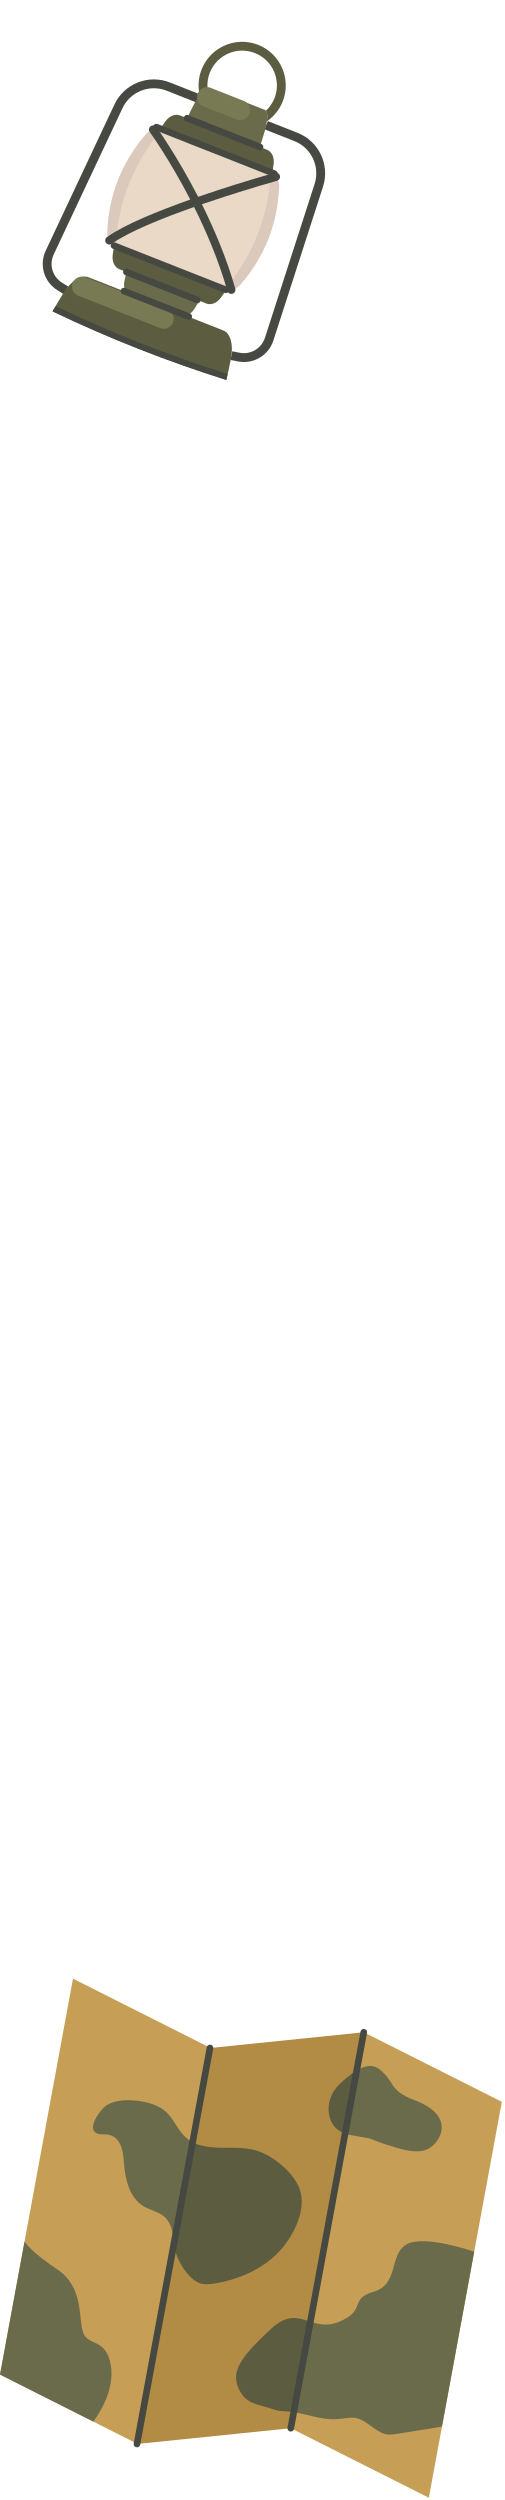
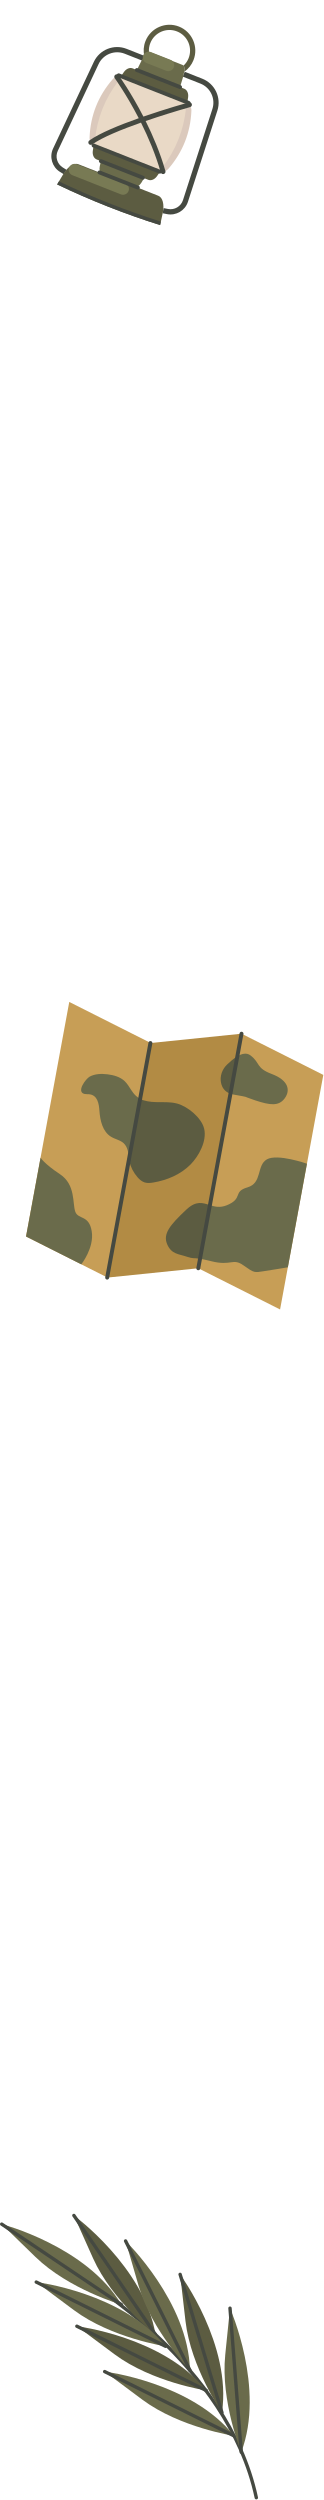
- <svg xmlns="http://www.w3.org/2000/svg" width="123" height="609" viewBox="0 0 123 609" fill="none">
-   <path d="M33.632 595.4 0 578.452 17.78 482l33.633 16.944-17.78 96.456Zm70.834 13.055L70.83 591.511l17.781-96.452 33.636 16.943-17.781 96.453Z" fill="#C79E56" />
-   <path d="m33.366 595.351 37.464-3.84 17.781-96.452-37.46 3.836-17.785 96.456Z" fill="#B28B44" />
-   <path d="M46.931 521.818 42.45 546.13c-.371-2.173-.679-4.467-2.23-5.976-1.426-1.358-3.558-1.685-5.236-2.706-3.502-2.106-4.526-6.678-4.808-10.75-.184-2.849-.777-6.505-4.362-6.757-.593-.045-1.186.019-1.764-.108-3.52-.841.533-6.261 2.132-7.129 2.196-1.186 4.827-1.238 7.308-.953 2.564.323 5.2 1.044 7.069 2.808 1.077 1.036 1.846 2.338 2.665 3.607.574.856 1.17 1.697 1.921 2.395a7.99 7.99 0 0 0 1.79 1.253l-.003.004Z" fill="#6A6B4B" />
-   <path d="M67.61 548.882c-4.058 4.065-9.56 6.403-15.217 7.357-1.198.21-2.448.345-3.608-.019-1.137-.361-2.083-1.179-2.882-2.08a15.513 15.513 0 0 1-3.469-6.719 4.655 4.655 0 0 1-.12-.623l4.595-24.916c1.91.935 4.177 1.224 6.336 1.299 2.995.079 6.047-.173 8.933.615 4.317 1.183 10.052 5.848 11.085 10.383 1.174 5.052-2.249 11.276-5.657 14.706l.004-.003Z" fill="#5C5C41" />
-   <path d="M106.407 521.589c-2.474 3.39-6.036 2.905-12.233.86-6.216-2.069-1.284-.969-8.889-2.369a7.498 7.498 0 0 1-1.227-.334l2.834-15.378c1.862-1.119 3.799-1.599 5.383-.406 4.162 3.176 2.158 5.191 8.832 7.688 6.67 2.518 7.755 6.542 5.3 9.939Z" fill="#6A6B4B" />
-   <path d="m86.892 504.368-2.834 15.378c-2.429-.844-3.48-2.631-3.866-4.467-.578-2.751.454-5.604 2.488-7.544 1.16-1.108 2.654-2.451 4.212-3.367Z" fill="#5C5C41" />
-   <path d="m115.517 548.514-7.853 42.599s-6.234 1.062-9.988 1.618c-3.757.574-3.799.784-8.24-2.399-4.462-3.186-4.92.361-13.137-1.692-2.196-.556-3.69-.853-4.752-1.025l4.07-22.071c2.007.649 4.14 1.193 6.95.056 6.904-2.83 2.29-5.552 8.491-7.353 6.175-1.783 3.66-9.016 7.965-11.509 4.306-2.492 16.498 1.776 16.498 1.776h-.004Z" fill="#6A6B4B" />
-   <path d="m75.612 565.547-4.069 22.072c-2.901-.47-2.672.045-5.303-.826-3.6-1.224-6.43-1.014-8.217-5.191-1.783-4.197 1.081-7.838 7.935-14.245 4.077-3.803 6.715-2.737 9.658-1.81h-.004Z" fill="#5C5C41" />
-   <path d="M22.735 589.897.007 578.445l5.972-32.397s1.46 2.462 7.97 6.775c6.53 4.32 5.097 12.09 6.31 15.431 1.215 3.318 5.622 1.209 6.752 8.014 1.133 6.783-4.276 13.629-4.276 13.629Z" fill="#6A6B4B" />
-   <path d="m51.15 498.895-17.784 96.456m55.245-100.292-17.78 96.452" stroke="#454941" stroke-width="1.62" stroke-linecap="round" stroke-linejoin="round" />
-   <path d="m56.16 87.688.42-2.118 1.78.356a5.382 5.382 0 0 0 6.176-3.624L76.64 44.8c1.363-4.22-.8-8.798-4.924-10.425l-7.266-2.868.79-2.004 7.266 2.867c5.178 2.044 7.897 7.794 6.186 13.09L66.588 82.963a7.535 7.535 0 0 1-8.65 5.077l-1.78-.356.002.005ZM15.522 71.652l-1.544-.957a7.541 7.541 0 0 1-2.851-9.615l16.767-35.66c2.368-5.039 8.28-7.383 13.458-5.34l7.266 2.868-.79 2.004-7.267-2.867c-4.123-1.627-8.83.24-10.717 4.253l-16.768 35.66a5.381 5.381 0 0 0 2.037 6.865l1.543.957-1.14 1.834.006-.002Z" fill="#454941" />
-   <path d="M58.605 69.344c-1.02 1.175-2.636 1.628-4.081 1.057L28.386 60.087c-1.446-.57-2.337-2.012-2.26-3.56.366-9.035 3.5-16.979 9.404-23.83a3.593 3.593 0 0 1 4.073-1.035L65.74 41.976c1.445.57 2.325 1.983 2.268 3.538-.387 9.028-3.522 16.971-9.404 23.83Z" fill="#DBC9BC" />
-   <path d="M56.091 68.832c-.968 1.249-2.42 1.806-3.652 1.32l-22.356-8.823c-1.236-.487-1.93-1.887-1.767-3.457.876-9.154 4.12-17.376 9.733-24.665.951-1.255 2.41-1.784 3.643-1.298l22.353 8.821c1.236.488 1.92 1.864 1.776 3.437-.894 9.146-4.139 17.369-9.733 24.664l.003.001Z" fill="#E9D9C6" />
-   <path d="M27.78 59.843a48.073 48.073 0 0 0-.33 2.3c-.19 1.575.446 2.968 1.616 3.43l21.2 8.366c1.174.463 2.57-.128 3.524-1.402.465-.628.9-1.267 1.325-1.907L27.78 59.843ZM66.334 42.21c.124-.762.243-1.526.33-2.298.19-1.576-.446-2.97-1.616-3.43l-21.2-8.367c-1.17-.461-2.57.129-3.524 1.402A45.66 45.66 0 0 0 39 31.424l27.339 10.788-.004-.001Z" fill="#5C5C41" />
-   <path d="M30.786 66.255c-.164.702-.32 1.404-.46 2.115-.287 1.444.009 2.638.77 2.939l13.77 5.434c.762.3 1.786-.373 2.57-1.621a61.81 61.81 0 0 0 1.104-1.86l-17.758-7.008.004.001Zm32.547-30.447L45.58 28.803a86.857 86.857 0 0 1 1.833-3.703c.397-.771.784-1.454 1.207-2.006l.008-.02c.7-1.068 1.41-1.692 1.916-1.746a.55.55 0 0 1 .264.035l13.76 5.43c.08.032.153.085.218.155.353.393.429 1.327.22 2.613a15.537 15.537 0 0 1-.488 2.289c-.38 1.31-.786 2.636-1.19 3.957l.004.001Z" fill="#6A6B4B" />
-   <path d="M55.139 92.556c.385-1.672.764-3.347 1.095-5.044.689-3.445-.022-6.296-1.834-7.011L21.562 67.542c-1.816-.716-4.254.892-6.127 3.87a148.117 148.117 0 0 0-2.638 4.434 322.112 322.112 0 0 0 42.342 16.71Z" fill="#5C5C41" />
-   <path d="M13.549 74.586c-.248.422-.508.836-.752 1.26a322.101 322.101 0 0 0 42.342 16.71c.111-.477.204-.957.312-1.435a322.18 322.18 0 0 1-41.902-16.535Zm43.767-4.266c-2.12-7.45-5.128-14.512-8.134-20.557a362.605 362.605 0 0 1 18.302-5.73 1.005 1.005 0 0 0-.54-1.937 358.37 358.37 0 0 0-18.68 5.844C43.088 37.88 38.181 31.08 38.1 30.968a1.003 1.003 0 0 0-1.403-.218 1.007 1.007 0 0 0-.22 1.406c.079.108 4.83 6.691 9.874 16.454-7.893 2.793-16.024 6.105-20.303 9.146a1.001 1.001 0 0 0 .213 1.75c.308.122.663.09.954-.115 4.123-2.933 12.212-6.201 20.063-8.967 2.996 5.997 5.998 13.025 8.11 20.444a1.002 1.002 0 0 0 1.24.69c.533-.152.845-.707.692-1.24l-.005.003Z" fill="#454941" />
-   <path d="M68.87 24.71a10.571 10.571 0 0 1-3.863 4.85c.205-1.286.133-2.218-.22-2.612.898-.804 1.609-1.847 2.076-3.03a8.476 8.476 0 0 0-4.773-10.996c-4.354-1.718-9.256.427-10.974 4.781a8.301 8.301 0 0 0-.571 3.625c-.51.053-1.22.677-1.916 1.746-.436-2.005-.325-4.116.483-6.162 2.153-5.457 8.336-8.138 13.772-5.993 5.437 2.146 8.139 8.337 5.986 13.79Z" fill="#5C5C41" />
-   <path d="m19.96 69.8 19.938 7.867m10.528-54.013 8.066 3.182" stroke="#787A54" stroke-width="4.84" stroke-linecap="round" stroke-linejoin="round" />
-   <path d="m38.101 30.968 28.757 11.348m-21.28-13.514 17.755 7.006M27.78 59.843l27.234 10.748m-24.228-4.336 17.266 6.814m-17.845-2.167 15.772 6.223" stroke="#454941" stroke-width="1.61" stroke-linecap="round" stroke-linejoin="round" />
+ <svg xmlns="http://www.w3.org/2000/svg" width="133" height="1028" viewBox="0 0 133 1028" fill="none">
+   <path d="M34.002 937.065s59.588 34.477 71.397 89.985" stroke="#454941" stroke-width="1.4" stroke-linecap="round" stroke-linejoin="round" />
+   <path d="M49.977 947.695s-21.628-6.242-35.452-19.687L.7 914.562s34.905 9.028 49.274 33.133h.003Z" fill="#6A6B4B" />
+   <path d="M49.977 947.695.7 914.562" stroke="#454941" stroke-width="1.4" stroke-linecap="round" stroke-linejoin="round" />
+   <path d="M63.937 959.988s-17.796-13.787-25.675-31.387L30.38 911s29.101 21.279 33.557 48.988Z" fill="#5C5C41" />
+   <path d="M63.937 959.988 30.38 911" stroke="#454941" stroke-width="1.4" stroke-linecap="round" stroke-linejoin="round" />
+   <path d="M68.085 964.796s-22.26-3.363-37.72-14.89l-15.461-11.524s35.783 4.392 53.18 26.414Z" fill="#6A6B4B" />
+   <path d="m68.085 964.796-53.181-26.414" stroke="#454941" stroke-width="1.4" stroke-linecap="round" stroke-linejoin="round" />
+   <path d="M84.784 982.953s-22.259-3.364-37.72-14.891l-15.46-11.523s35.782 4.391 53.18 26.414Z" fill="#5C5C41" />
+   <path d="m84.784 982.953-53.177-26.414" stroke="#454941" stroke-width="1.4" stroke-linecap="round" stroke-linejoin="round" />
+   <path d="M96.218 1001.61s-22.259-3.365-37.72-14.893l-15.461-11.523s35.783 4.392 53.18 26.416Z" fill="#6A6B4B" />
+   <path d="m96.218 1001.61-53.181-26.416" stroke="#454941" stroke-width="1.4" stroke-linecap="round" stroke-linejoin="round" />
+   <path d="M78.103 974.635S62.387 958.52 57.012 940l-5.372-18.52s25.881 25.097 26.463 53.155Z" fill="#6A6B4B" />
+   <path d="M78.103 974.635 51.64 921.48" stroke="#454941" stroke-width="1.4" stroke-linecap="round" stroke-linejoin="round" />
+   <path d="M91.267 992.055s-12.804-18.516-15.003-37.675l-2.2-19.158s21.324 29.072 17.207 56.829l-.004.004Z" fill="#5C5C41" />
+   <path d="M91.267 992.055 74.06 935.222" stroke="#454941" stroke-width="1.4" stroke-linecap="round" stroke-linejoin="round" />
+   <path d="M99.198 1008.33s-8.536-20.832-6.58-40.016l1.956-19.185s14.594 32.968 4.62 59.201h.004Z" fill="#6A6B4B" />
+   <path d="m99.198 1008.33-4.62-59.201" stroke="#454941" stroke-width="1.4" stroke-linecap="round" stroke-linejoin="round" />
+   <path d="M44.332 525.4 10.7 508.452 28.48 412l33.633 16.944-17.78 96.456Zm70.834 13.055L81.53 521.511l17.781-96.452 33.636 16.943-17.781 96.453Z" fill="#C79E56" />
+   <path d="m44.066 525.351 37.464-3.84 17.781-96.452-37.46 3.836-17.785 96.456Z" fill="#B28B44" />
+   <path d="M57.631 451.818 53.15 476.13c-.371-2.173-.679-4.467-2.23-5.976-1.426-1.358-3.558-1.685-5.235-2.706-3.502-2.106-4.527-6.678-4.809-10.75-.184-2.849-.777-6.505-4.361-6.757-.594-.045-1.187.019-1.765-.108-3.52-.841.533-6.261 2.132-7.129 2.196-1.186 4.828-1.238 7.309-.953 2.563.323 5.198 1.044 7.068 2.808 1.077 1.036 1.846 2.338 2.665 3.607.574.856 1.17 1.697 1.921 2.395a7.99 7.99 0 0 0 1.791 1.253l-.004.004Z" fill="#6A6B4B" />
+   <path d="M78.31 478.882c-4.058 4.065-9.56 6.403-15.217 7.357-1.198.21-2.448.345-3.608-.019-1.137-.361-2.083-1.179-2.882-2.08a15.513 15.513 0 0 1-3.469-6.719 4.655 4.655 0 0 1-.12-.623l4.595-24.916c1.91.935 4.177 1.224 6.336 1.299 2.995.079 6.047-.173 8.933.615 4.317 1.183 10.052 5.848 11.085 10.383 1.175 5.052-2.249 11.275-5.657 14.706l.004-.003Z" fill="#5C5C41" />
+   <path d="M117.107 451.589c-2.474 3.39-6.036 2.905-12.233.86-6.216-2.069-1.284-.969-8.888-2.369a7.495 7.495 0 0 1-1.228-.334l2.834-15.378c1.862-1.119 3.799-1.599 5.383-.406 4.162 3.176 2.158 5.191 8.832 7.688 6.67 2.518 7.755 6.542 5.3 9.939Z" fill="#6A6B4B" />
+   <path d="m97.592 434.368-2.834 15.378c-2.429-.844-3.48-2.631-3.866-4.467-.578-2.751.454-5.604 2.488-7.544 1.16-1.108 2.654-2.451 4.212-3.367Z" fill="#5C5C41" />
+   <path d="m126.217 478.514-7.853 42.599s-6.234 1.062-9.988 1.618c-3.757.574-3.799.785-8.239-2.399-4.463-3.186-4.921.361-13.138-1.692-2.195-.556-3.69-.852-4.752-1.025l4.07-22.071c2.007.649 4.14 1.193 6.95.056 6.904-2.83 2.29-5.552 8.491-7.353 6.175-1.783 3.66-9.016 7.966-11.509 4.305-2.492 16.497 1.776 16.497 1.776h-.004Z" fill="#6A6B4B" />
+   <path d="m86.313 495.547-4.07 22.072c-2.901-.47-2.672.045-5.303-.826-3.6-1.224-6.43-1.014-8.217-5.191-1.783-4.197 1.081-7.838 7.935-14.245 4.077-3.803 6.715-2.737 9.658-1.81h-.004Z" fill="#5C5C41" />
+   <path d="m33.435 519.897-22.728-11.452 5.973-32.397s1.46 2.462 7.968 6.775c6.532 4.32 5.098 12.09 6.31 15.431 1.216 3.318 5.623 1.208 6.753 8.014 1.133 6.783-4.276 13.629-4.276 13.629Z" fill="#6A6B4B" />
+   <path d="m61.85 428.895-17.784 96.456m55.245-100.292-17.78 96.452" stroke="#454941" stroke-width="1.62" stroke-linecap="round" stroke-linejoin="round" />
+   <path d="m66.86 87.688.42-2.118 1.78.356a5.382 5.382 0 0 0 6.176-3.624L87.34 44.8c1.363-4.22-.8-8.798-4.924-10.425l-7.266-2.868.79-2.004 7.267 2.867c5.177 2.044 7.896 7.794 6.185 13.09L77.288 82.963a7.535 7.535 0 0 1-8.65 5.077l-1.78-.356.002.005ZM26.222 71.652l-1.544-.957a7.541 7.541 0 0 1-2.852-9.615l16.768-35.66c2.368-5.039 8.28-7.383 13.458-5.34l7.266 2.868-.79 2.004-7.267-2.867c-4.123-1.627-8.83.24-10.717 4.253l-16.768 35.66a5.382 5.382 0 0 0 2.037 6.865l1.543.957-1.14 1.834.006-.002Z" fill="#454941" />
+   <path d="M69.305 69.344c-1.02 1.175-2.636 1.628-4.081 1.057L39.086 60.087c-1.445-.57-2.337-2.012-2.26-3.56.366-9.035 3.5-16.979 9.404-23.83a3.593 3.593 0 0 1 4.073-1.035l26.138 10.314c1.445.57 2.325 1.983 2.268 3.538-.387 9.028-3.522 16.971-9.404 23.83Z" fill="#DBC9BC" />
+   <path d="M66.791 68.832c-.968 1.249-2.42 1.806-3.652 1.32l-22.356-8.823c-1.236-.487-1.93-1.887-1.767-3.457.876-9.154 4.12-17.376 9.733-24.665.951-1.255 2.411-1.784 3.643-1.298l22.354 8.821c1.236.488 1.92 1.864 1.775 3.437-.894 9.146-4.139 17.369-9.733 24.664l.003.001Z" fill="#E9D9C6" />
+   <path d="M38.48 59.843a47.946 47.946 0 0 0-.33 2.3c-.19 1.575.446 2.968 1.616 3.43l21.2 8.366c1.174.463 2.57-.128 3.524-1.402.466-.628.9-1.267 1.325-1.907L38.48 59.843ZM77.034 42.21a48.11 48.11 0 0 0 .33-2.298c.19-1.576-.446-2.97-1.616-3.43l-21.2-8.367c-1.17-.461-2.57.129-3.524 1.402a45.66 45.66 0 0 0-1.325 1.907l27.339 10.788-.004-.001Z" fill="#5C5C41" />
+   <path d="M41.486 66.255c-.164.702-.32 1.404-.46 2.115-.287 1.444.009 2.638.77 2.939l13.77 5.434c.762.3 1.786-.373 2.57-1.621a61.81 61.81 0 0 0 1.104-1.86l-17.758-7.008.004.001Zm32.546-30.447-17.75-7.005a87.095 87.095 0 0 1 1.832-3.703c.397-.771.784-1.454 1.207-2.006l.008-.02c.7-1.068 1.41-1.692 1.916-1.746a.55.55 0 0 1 .265.035l13.76 5.43a.6.6 0 0 1 .217.155c.353.393.429 1.327.22 2.613a15.537 15.537 0 0 1-.488 2.289c-.38 1.31-.785 2.636-1.19 3.957l.004.001Z" fill="#6A6B4B" />
+   <path d="M65.84 92.556a151.37 151.37 0 0 0 1.094-5.044c.69-3.445-.022-6.296-1.834-7.011L32.262 67.542c-1.816-.716-4.254.892-6.127 3.87a148.117 148.117 0 0 0-2.638 4.434 322.101 322.101 0 0 0 42.342 16.71Z" fill="#5C5C41" />
+   <path d="M24.249 74.586c-.248.422-.508.836-.752 1.26a322.101 322.101 0 0 0 42.342 16.71c.112-.477.204-.957.312-1.435a322.18 322.18 0 0 1-41.902-16.535Zm43.767-4.266c-2.12-7.45-5.128-14.512-8.134-20.557a362.59 362.59 0 0 1 18.302-5.73 1.005 1.005 0 0 0-.54-1.937c-.666.185-9.264 2.595-18.68 5.844C53.788 37.88 48.881 31.08 48.8 30.968a1.003 1.003 0 0 0-1.403-.218 1.008 1.008 0 0 0-.22 1.406c.079.108 4.83 6.691 9.874 16.454-7.893 2.793-16.024 6.105-20.303 9.146a1.001 1.001 0 0 0 .213 1.75c.307.122.664.09.954-.115 4.123-2.933 12.212-6.201 20.063-8.967 2.996 5.997 5.998 13.025 8.11 20.444a1.002 1.002 0 0 0 1.24.69c.533-.152.845-.707.692-1.24l-.005.003Z" fill="#454941" />
+   <path d="M79.57 24.71a10.571 10.571 0 0 1-3.863 4.85c.205-1.286.133-2.218-.22-2.612.898-.804 1.609-1.847 2.076-3.03a8.476 8.476 0 0 0-4.773-10.996c-4.354-1.718-9.256.427-10.974 4.781a8.301 8.301 0 0 0-.57 3.625c-.51.053-1.22.677-1.917 1.746-.435-2.005-.325-4.116.483-6.162 2.153-5.457 8.336-8.138 13.772-5.993 5.437 2.146 8.139 8.337 5.986 13.79Z" fill="#5C5C41" />
+   <path d="m30.66 69.8 19.938 7.867m10.528-54.013 8.066 3.182" stroke="#787A54" stroke-width="4.84" stroke-linecap="round" stroke-linejoin="round" />
+   <path d="m48.801 30.968 28.757 11.348m-21.28-13.514 17.755 7.006M38.48 59.843l27.234 10.748m-24.228-4.336 17.266 6.814m-17.845-2.167 15.772 6.223" stroke="#454941" stroke-width="1.61" stroke-linecap="round" stroke-linejoin="round" />
</svg>
